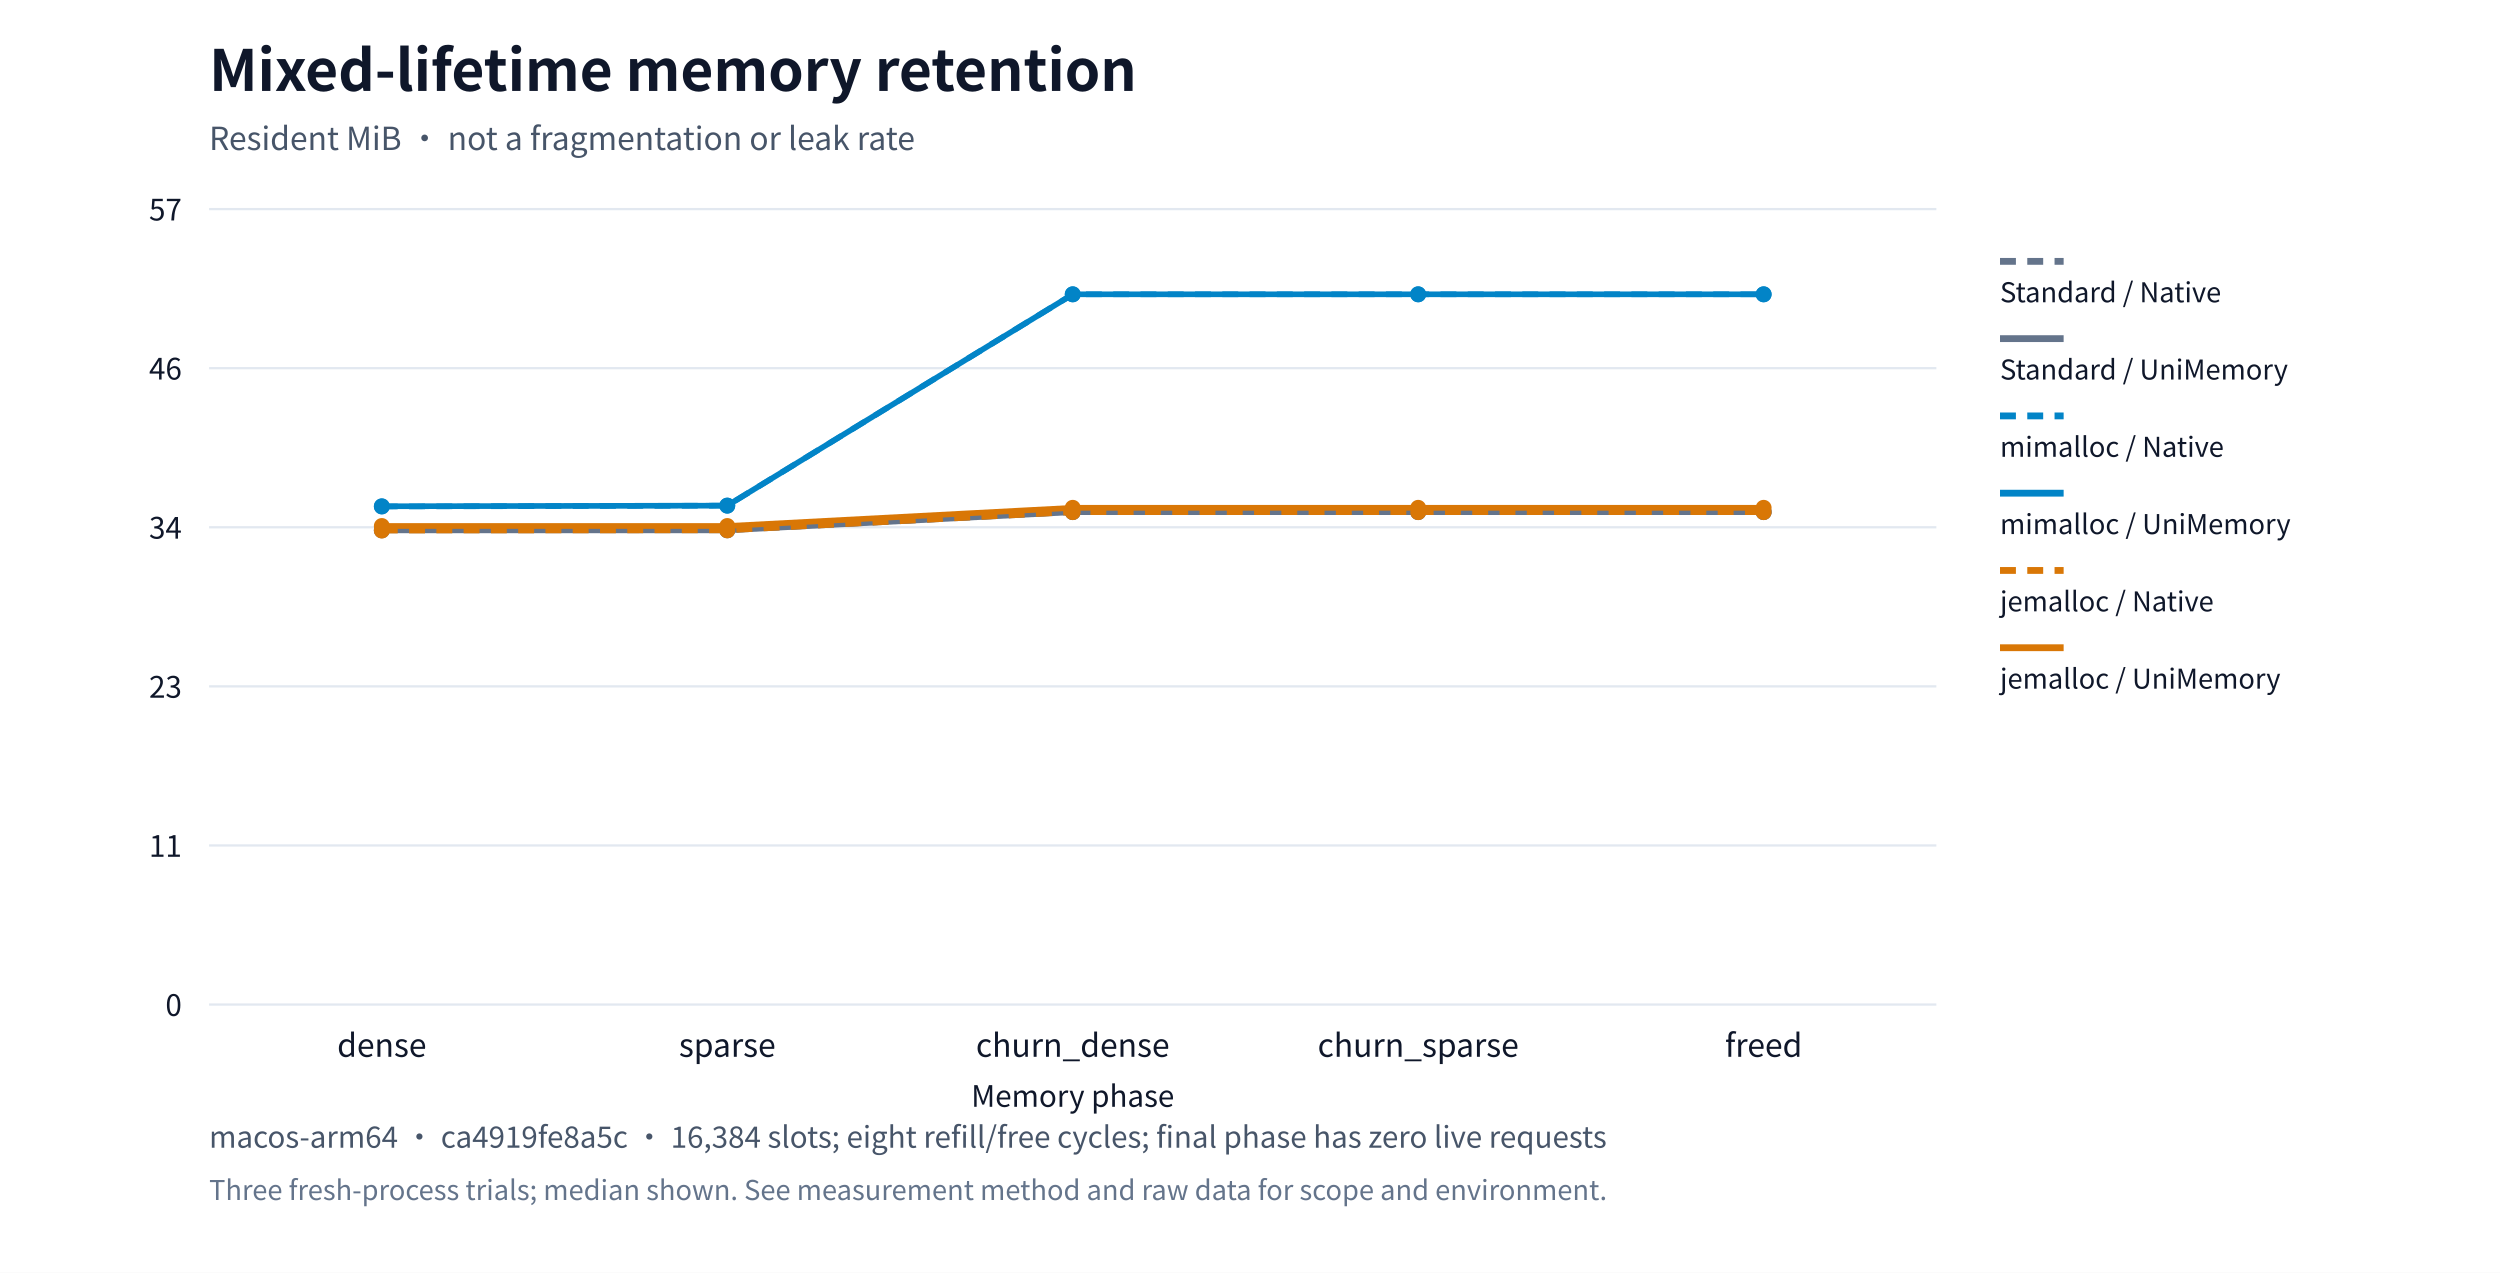
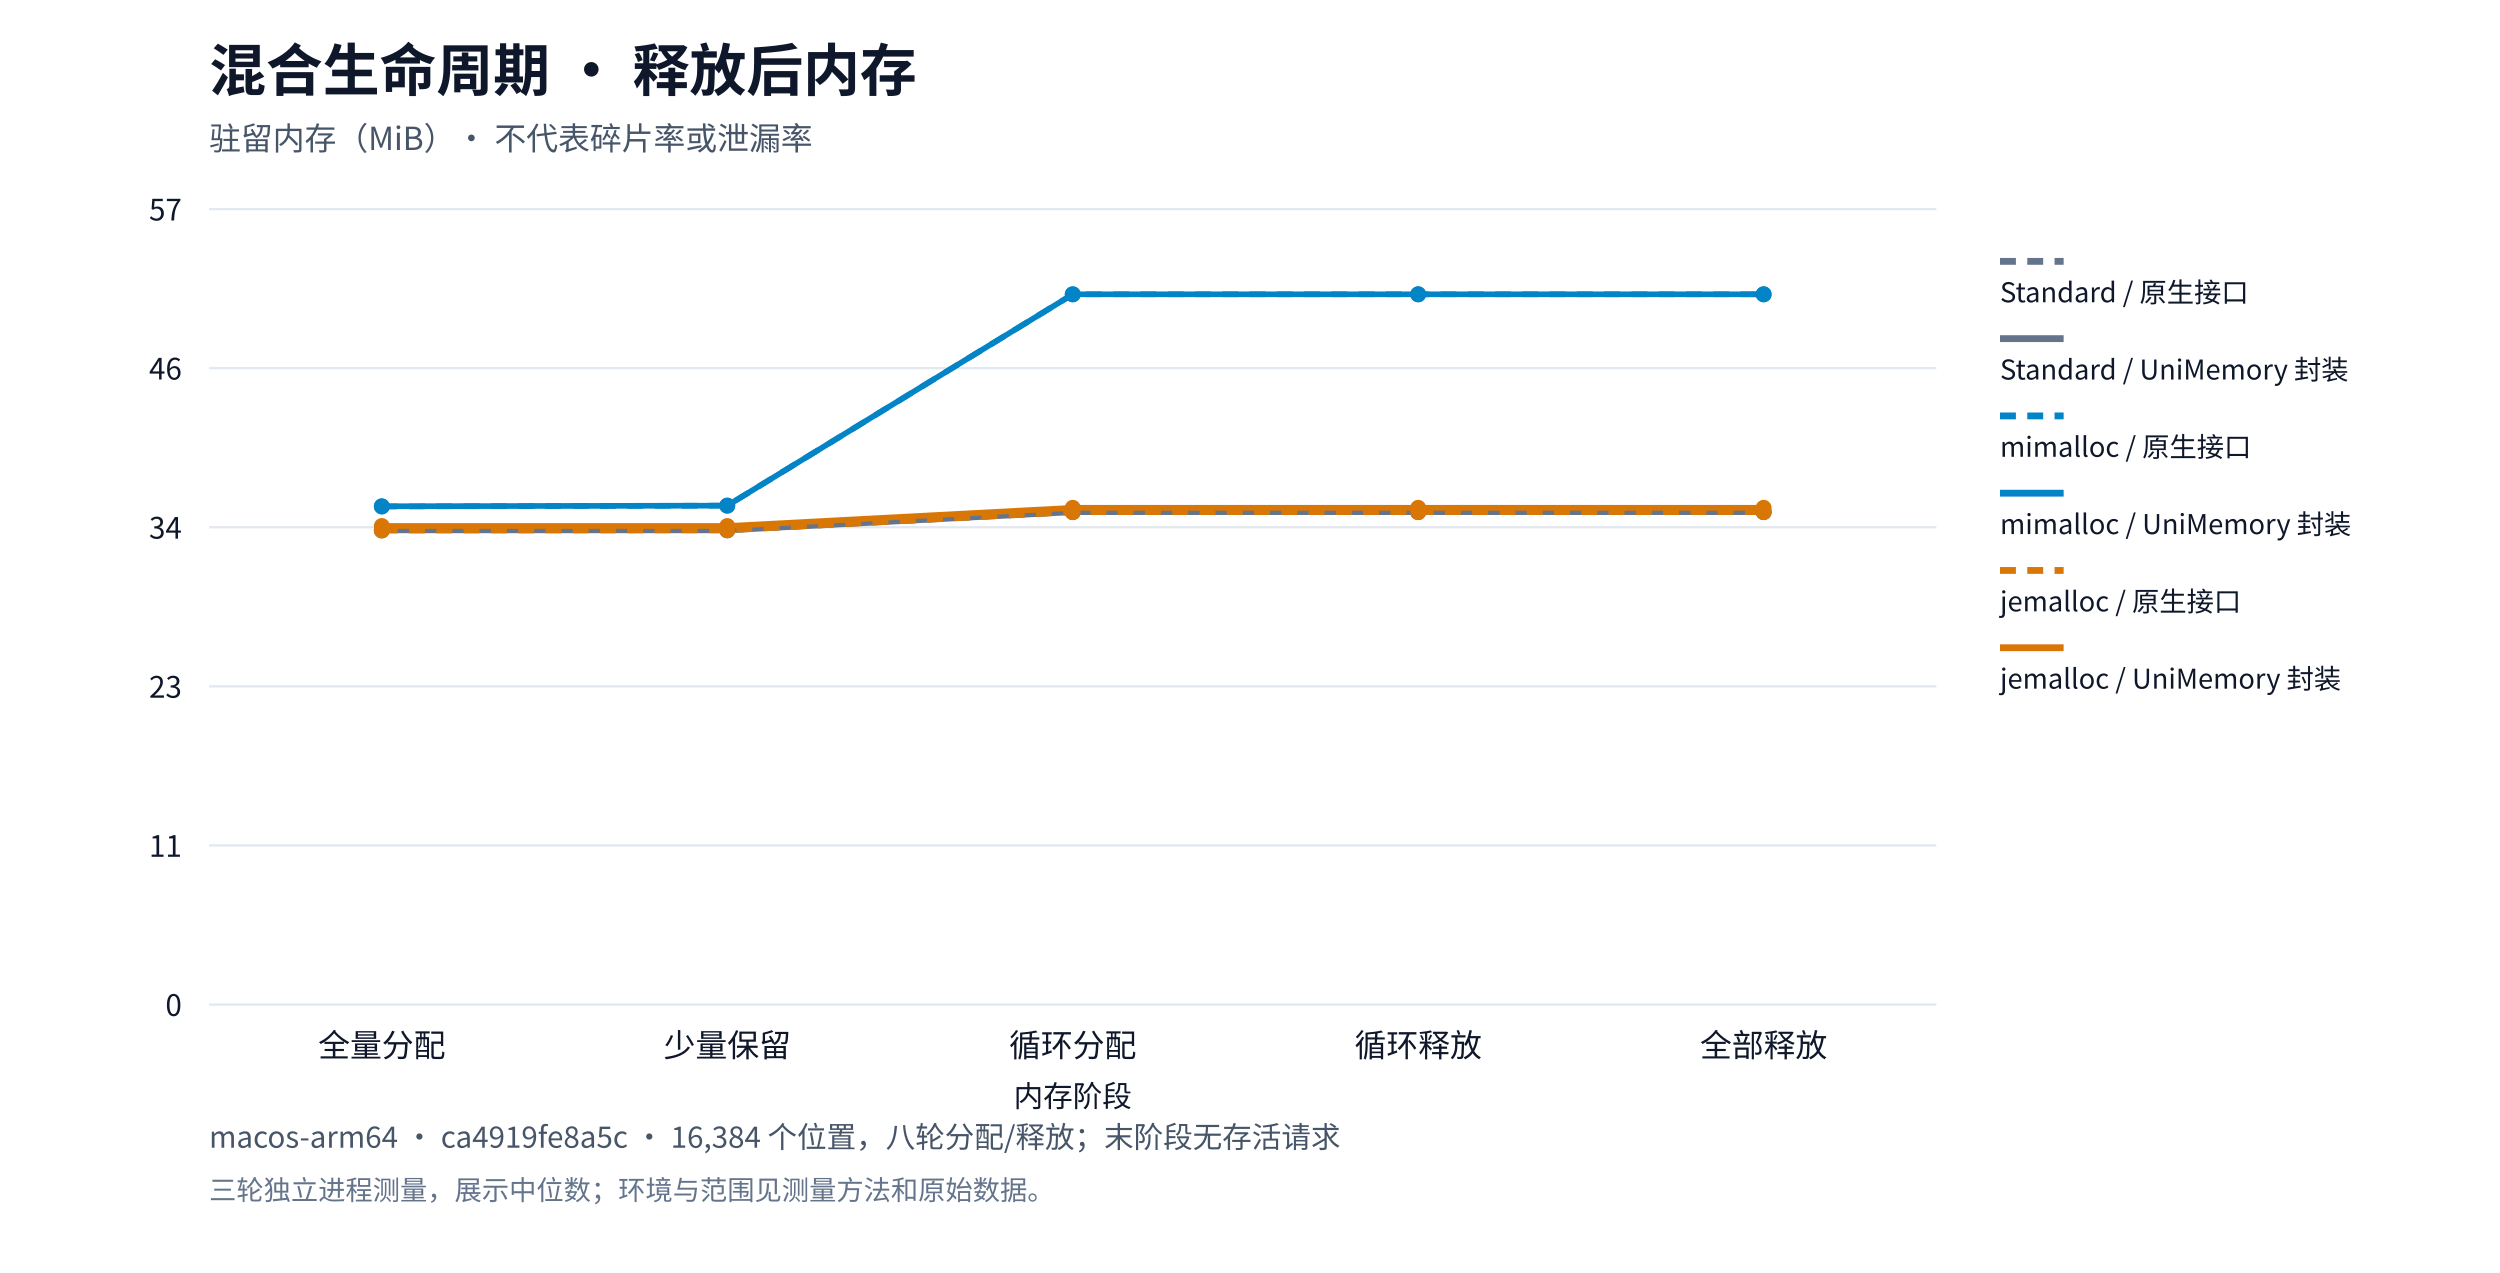
- <svg xmlns="http://www.w3.org/2000/svg" xml:lang="en" viewBox="0 0 1100 560" role="img">
+ <svg xmlns="http://www.w3.org/2000/svg" xml:lang="zh-CN" viewBox="0 0 1100 560" role="img">
  <rect width="1100" height="560" fill="#ffffff" />
  <g font-family="system-ui,Segoe UI,Microsoft YaHei,PingFang SC,Noto Sans CJK SC,sans-serif" fill="#0f172a">
-     <text x="92" y="40" font-size="25" font-weight="650">Mixed-lifetime memory retention</text>
-     <text x="92" y="66" font-size="14" fill="#475569">Resident MiB · not a fragmentation or leak rate</text>
+     <text x="92" y="40" font-size="25" font-weight="650">混合生命周期 · 释放后内存</text>
+     <text x="92" y="66" font-size="14" fill="#475569">驻留内存（MiB）· 不代表碎片率或泄漏率</text>
    <path d="M92,442.0h760" stroke="#e2e8f0" />
    <text x="80" y="447.0" text-anchor="end" font-size="13">0</text>
    <path d="M92,372.0h760" stroke="#e2e8f0" />
    <text x="80" y="377.0" text-anchor="end" font-size="13">11</text>
    <path d="M92,302.0h760" stroke="#e2e8f0" />
    <text x="80" y="307.0" text-anchor="end" font-size="13">23</text>
    <path d="M92,232.0h760" stroke="#e2e8f0" />
    <text x="80" y="237.0" text-anchor="end" font-size="13">34</text>
    <path d="M92,162.0h760" stroke="#e2e8f0" />
    <text x="80" y="167.0" text-anchor="end" font-size="13">46</text>
    <path d="M92,92.0h760" stroke="#e2e8f0" />
    <text x="80" y="97.0" text-anchor="end" font-size="13">57</text>
-     <text x="168.0" y="465" text-anchor="middle" font-size="14">dense</text>
-     <text x="320.0" y="465" text-anchor="middle" font-size="14">sparse</text>
-     <text x="472.0" y="465" text-anchor="middle" font-size="14">churn_dense</text>
-     <text x="624.0" y="465" text-anchor="middle" font-size="14">churn_sparse</text>
-     <text x="776.0" y="465" text-anchor="middle" font-size="14">freed</text>
+     <text x="168.0" y="465" text-anchor="middle" font-size="14">全量分配</text>
+     <text x="320.0" y="465" text-anchor="middle" font-size="14">少量保留</text>
+     <text x="472.0" y="465" text-anchor="middle" font-size="14">循环分配</text>
+     <text x="624.0" y="465" text-anchor="middle" font-size="14">循环释放</text>
+     <text x="776.0" y="465" text-anchor="middle" font-size="14">全部释放</text>
    <circle cx="168.0" cy="233.253" r="3.5" fill="#64748b" />
    <circle cx="320.0" cy="233.253" r="3.5" fill="#64748b" />
    <circle cx="472.0" cy="225.243" r="3.5" fill="#64748b" />
    <circle cx="624.0" cy="225.243" r="3.5" fill="#64748b" />
    <circle cx="776.0" cy="225.243" r="3.5" fill="#64748b" />
    <polyline points="168.0,233.253 320.0,233.253 472.0,225.243 624.0,225.243 776.0,225.243" fill="none" stroke="#64748b" stroke-width="2.5" stroke-dasharray="7 5" />
    <path d="M880,115h28" stroke="#64748b" stroke-width="3" stroke-dasharray="7 5" />
-     <text x="880" y="133" font-size="12">Standard / Native</text>
+     <text x="880" y="133" font-size="12">Standard / 原生接口</text>
    <circle cx="168.0" cy="233.349" r="3.5" fill="#64748b" />
    <circle cx="320.0" cy="233.349" r="3.5" fill="#64748b" />
    <circle cx="472.0" cy="225.338" r="3.5" fill="#64748b" />
    <circle cx="624.0" cy="225.338" r="3.5" fill="#64748b" />
    <circle cx="776.0" cy="225.338" r="3.5" fill="#64748b" />
    <polyline points="168.0,233.349 320.0,233.349 472.0,225.338 624.0,225.338 776.0,225.338" fill="none" stroke="#64748b" stroke-width="2.5" />
    <path d="M880,149h28" stroke="#64748b" stroke-width="3" />
-     <text x="880" y="167" font-size="12">Standard / UniMemory</text>
+     <text x="880" y="167" font-size="12">Standard / UniMemory 封装</text>
    <circle cx="168.0" cy="222.859" r="3.5" fill="#0284c7" />
    <circle cx="320.0" cy="222.478" r="3.5" fill="#0284c7" />
    <circle cx="472.0" cy="129.5" r="3.5" fill="#0284c7" />
    <circle cx="624.0" cy="129.5" r="3.5" fill="#0284c7" />
    <circle cx="776.0" cy="129.5" r="3.5" fill="#0284c7" />
    <polyline points="168.0,222.859 320.0,222.478 472.0,129.5 624.0,129.5 776.0,129.5" fill="none" stroke="#0284c7" stroke-width="2.5" stroke-dasharray="7 5" />
    <path d="M880,183h28" stroke="#0284c7" stroke-width="3" stroke-dasharray="7 5" />
-     <text x="880" y="201" font-size="12">mimalloc / Native</text>
+     <text x="880" y="201" font-size="12">mimalloc / 原生接口</text>
    <circle cx="168.0" cy="222.764" r="3.5" fill="#0284c7" />
    <circle cx="320.0" cy="222.478" r="3.5" fill="#0284c7" />
    <circle cx="472.0" cy="129.5" r="3.5" fill="#0284c7" />
    <circle cx="624.0" cy="129.5" r="3.5" fill="#0284c7" />
    <circle cx="776.0" cy="129.5" r="3.5" fill="#0284c7" />
    <polyline points="168.0,222.764 320.0,222.478 472.0,129.5 624.0,129.5 776.0,129.5" fill="none" stroke="#0284c7" stroke-width="2.5" />
    <path d="M880,217h28" stroke="#0284c7" stroke-width="3" />
-     <text x="880" y="235" font-size="12">mimalloc / UniMemory</text>
+     <text x="880" y="235" font-size="12">mimalloc / UniMemory 封装</text>
    <circle cx="168.0" cy="233.444" r="3.5" fill="#d97706" />
    <circle cx="320.0" cy="233.349" r="3.5" fill="#d97706" />
    <circle cx="472.0" cy="225.338" r="3.5" fill="#d97706" />
    <circle cx="624.0" cy="225.338" r="3.5" fill="#d97706" />
    <circle cx="776.0" cy="225.338" r="3.5" fill="#d97706" />
    <polyline points="168.0,233.444 320.0,233.349 472.0,225.338 624.0,225.338 776.0,225.338" fill="none" stroke="#d97706" stroke-width="2.5" stroke-dasharray="7 5" />
    <path d="M880,251h28" stroke="#d97706" stroke-width="3" stroke-dasharray="7 5" />
-     <text x="880" y="269" font-size="12">jemalloc / Native</text>
+     <text x="880" y="269" font-size="12">jemalloc / 原生接口</text>
    <circle cx="168.0" cy="231.442" r="3.5" fill="#d97706" />
    <circle cx="320.0" cy="231.442" r="3.5" fill="#d97706" />
    <circle cx="472.0" cy="223.431" r="3.5" fill="#d97706" />
    <circle cx="624.0" cy="223.431" r="3.5" fill="#d97706" />
    <circle cx="776.0" cy="223.431" r="3.5" fill="#d97706" />
    <polyline points="168.0,231.442 320.0,231.442 472.0,223.431 624.0,223.431 776.0,223.431" fill="none" stroke="#d97706" stroke-width="2.5" />
    <path d="M880,285h28" stroke="#d97706" stroke-width="3" />
-     <text x="880" y="303" font-size="12">jemalloc / UniMemory</text>
-     <text x="472" y="487" text-anchor="middle" font-size="13">Memory phase</text>
-     <text x="92" y="505" font-size="13" fill="#475569">macos-arm64 · ca4919fe8a5c · 16,384 slots; eight refill/free cycles; final phase has zero live requests</text>
-     <text x="92" y="528" font-size="12" fill="#64748b">Three fresh-process trials; median shown. See measurement method and raw data for scope and environment.</text>
+     <text x="880" y="303" font-size="12">jemalloc / UniMemory 封装</text>
+     <text x="472" y="487" text-anchor="middle" font-size="13">内存阶段</text>
+     <text x="92" y="505" font-size="13" fill="#475569">macos-arm64 · ca4919fe8a5c · 16,384 个位置，八轮分配/释放；末阶段无存活请求</text>
+     <text x="92" y="528" font-size="12" fill="#64748b">三轮独立进程测量，展示中位数；环境与范围见测量方法和原始数据。</text>
  </g>
</svg>
